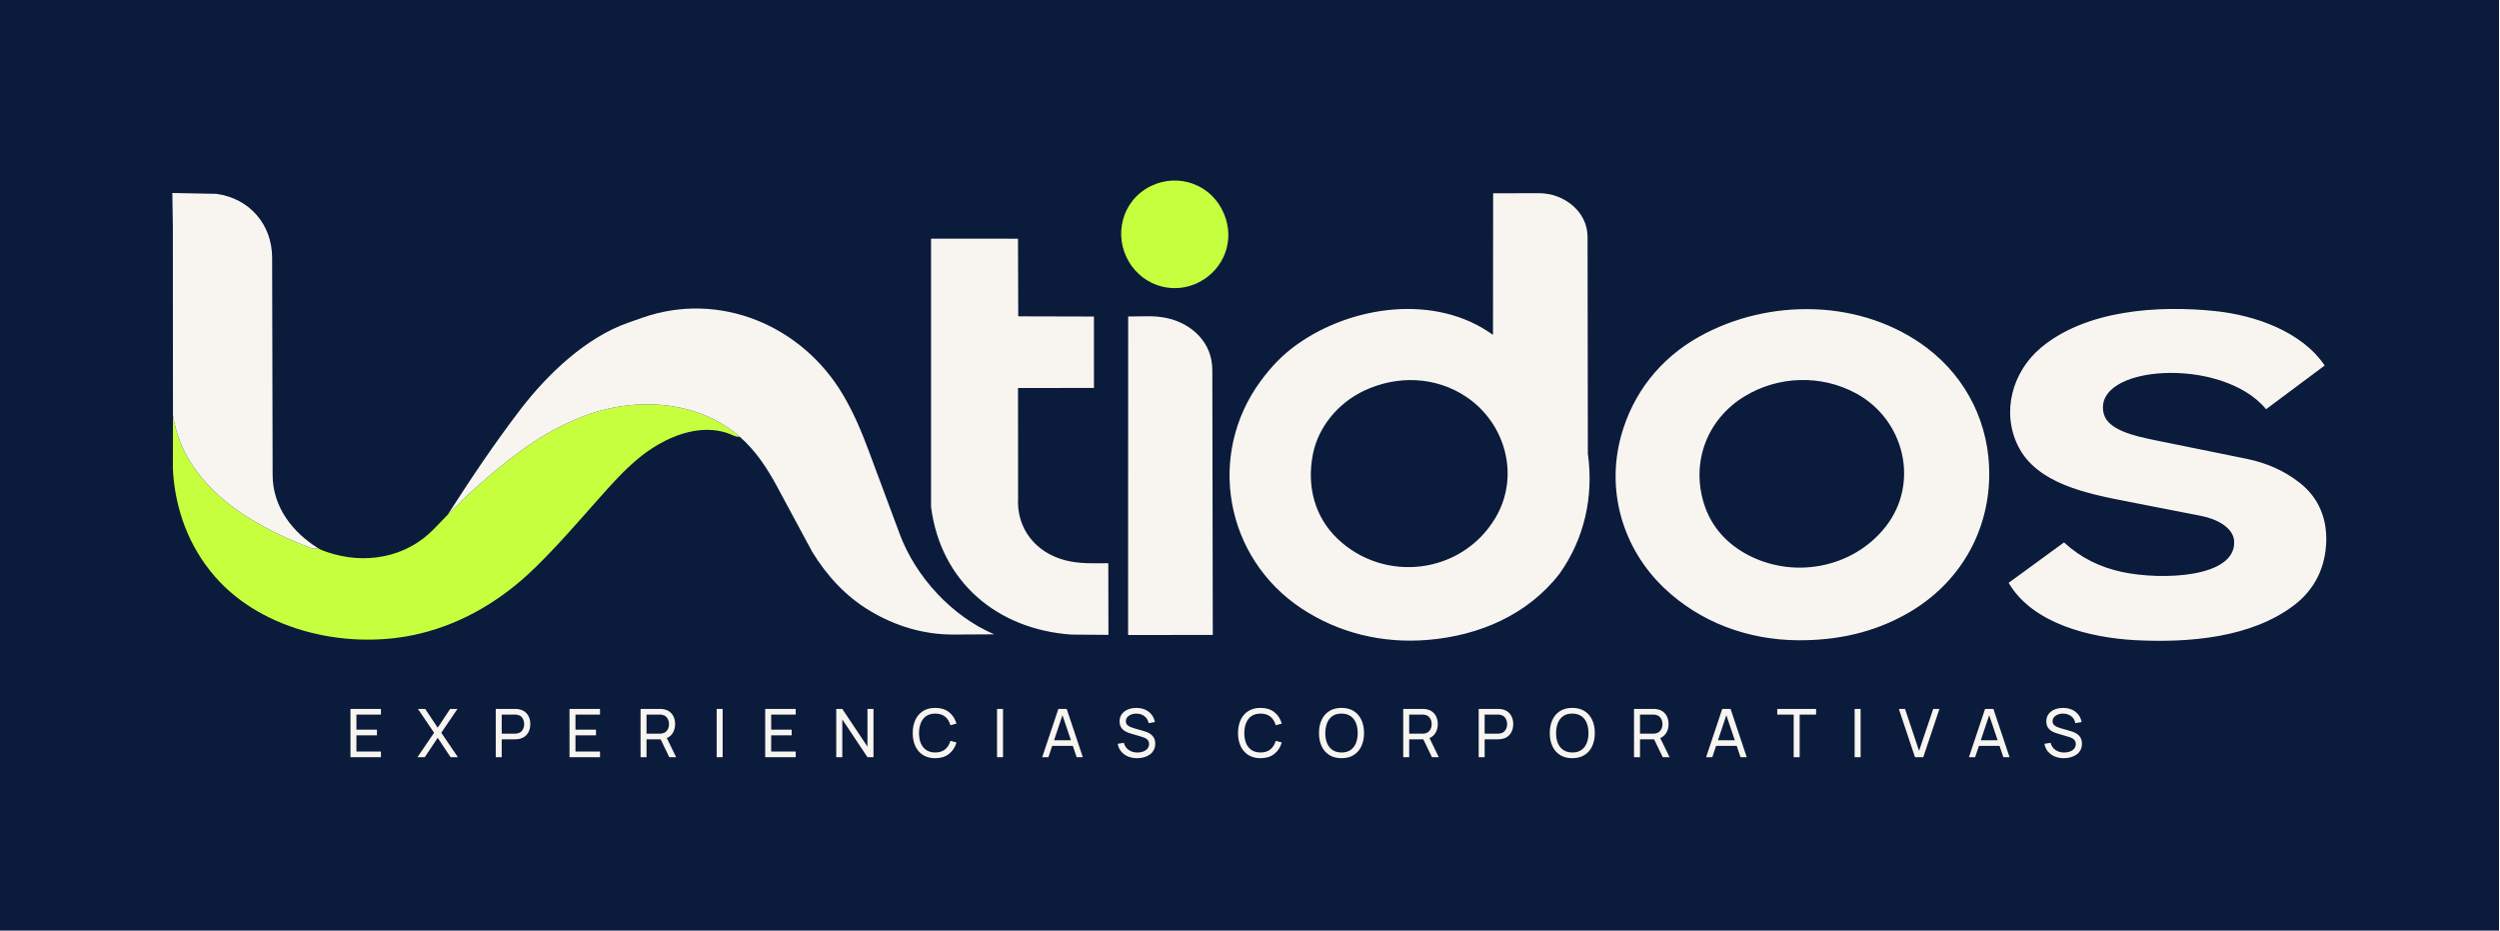
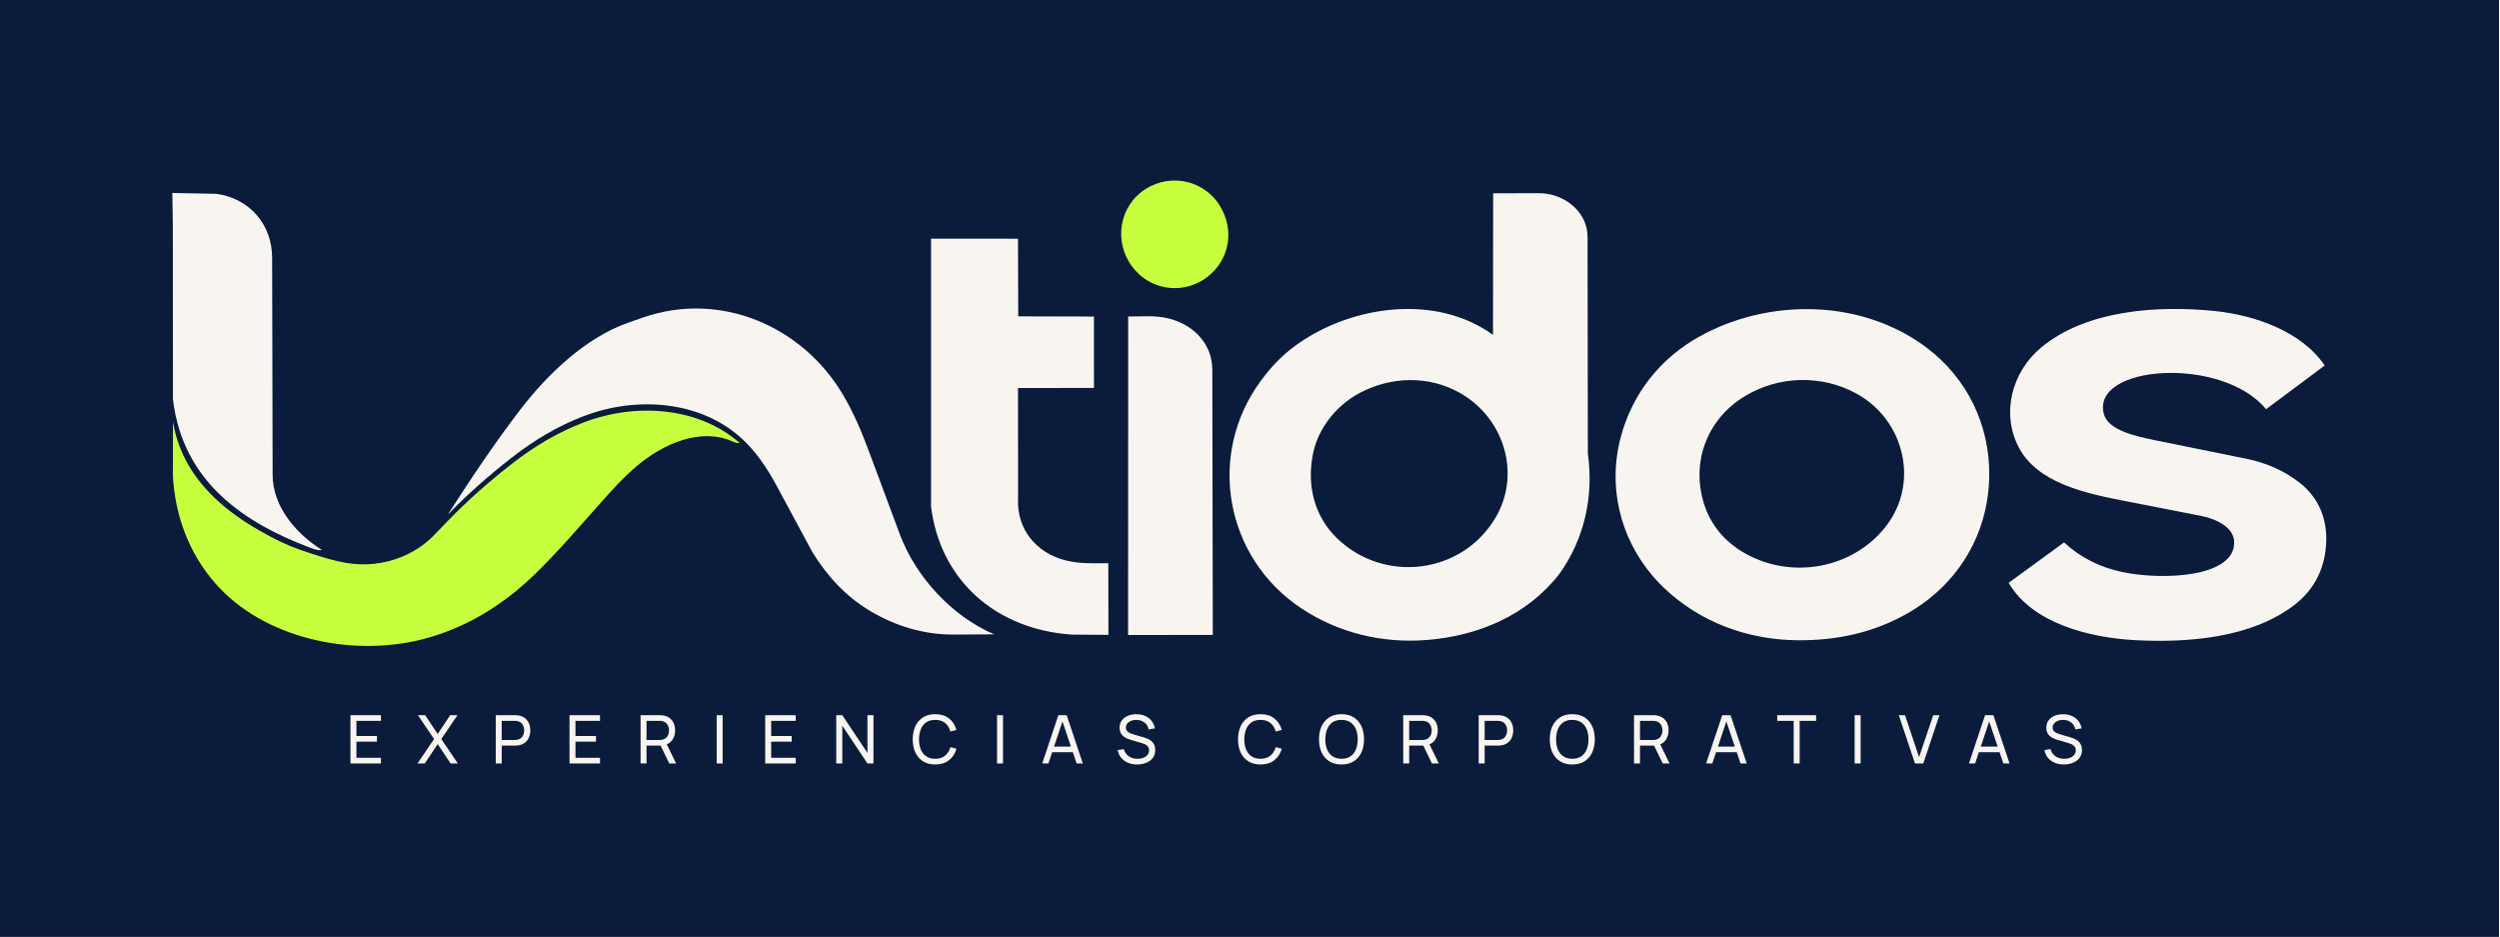
- <svg xmlns="http://www.w3.org/2000/svg" viewBox="-80 -80 1160 431.8" width="1160" height="431.8">
-   <rect id="Fondo" x="-80" y="-80" width="1160" height="431.8" fill="#0B1B3B" />
+ <svg xmlns="http://www.w3.org/2000/svg" viewBox="-80 -80 1160 434.72" width="1160" height="434.72">
+   <rect id="Fondo" x="-80" y="-80" width="1160" height="434.72" fill="#0B1B3B" />
  <g id="Logotipo">
-     <path id="gesto-acento" fill="#C6FF3D" fill-rule="nonzero" d="M263.35 122.62C262.02 122.86 260.9 122.28 259.58 121.71C245.18 115.55 228.15 122.83 216.1 132.89C209.31 138.57 203.67 144.92 197.77 151.56C187.94 162.6 178.78 173.31 168.11 183.66C153.25 198.1 135.55 208.91 115.25 213.91C82.66 221.93 42.29 213.25 19.96 187.76C7.67 173.74 1.19 156.21 0.24 137.51L0.29 112.66C5.22 144.25 34.37 162.8 63.15 173.83C64.9 174.49 66.15 174.87 67.49 174.25C69.01 175.2 69.81 175.47 71.78 176.14C89.28 182.13 108.5 178.82 121.42 165.44L127.84 158.8C137.03 149.29 146.92 140.61 157.64 132.26C167.96 124.23 178.77 117.73 190.99 113.07C215.02 103.9 244.1 105.76 263.35 122.62" />
-     <path id="gesto-asta" fill="#F8F5F0" fill-rule="nonzero" d="M67.49 174.25C66.16 174.87 64.9 174.49 63.15 173.83C34.37 162.8 5.22 144.25 0.29 112.66L0.24 24.92L0 9.54L20.41 9.94C35.82 12.03 46.28 24.14 46.32 39.53L46.55 140.42C46.58 155.34 55.94 167.06 67.49 174.25" />
+     <path id="gesto-acento" fill="#C6FF3D" fill-rule="nonzero" d="M263.35 125.54C262.02 125.78 260.9 125.21 259.58 124.64C245.18 118.47 228.15 125.76 216.1 135.82C209.31 141.49 203.67 147.85 197.77 154.49C187.94 165.53 178.78 176.23 168.11 186.59C153.25 201.02 135.55 211.84 115.25 216.84C82.66 224.85 42.29 216.18 19.96 190.69C7.67 176.67 1.19 159.14 0.24 140.43L0.29 115.58C1.6 123.98 4.79 131.99 9.51 139.06C14.17 146.05 20.18 152.05 26.81 157.18C31.13 160.52 35.72 163.51 40.48 166.2C45.1 168.83 49.89 171.36 54.8 173.39C57.86 174.65 60.99 175.71 64.13 176.74C69.55 178.51 75.01 180.22 80.64 181.18C89.36 182.65 98.13 181.76 106.35 178.43C112.04 176.13 117.16 172.77 121.42 168.37L127.84 161.73C137.03 152.22 146.92 143.53 157.64 135.18C167.96 127.15 178.77 120.66 190.99 115.99C215.02 106.83 244.1 108.69 263.35 125.54" />
+     <path id="gesto-asta" fill="#F8F5F0" fill-rule="nonzero" d="M69.37 175.12C68.03 175.73 64.9 174.49 63.15 173.83C34.37 162.8 4.99 144.4 0.29 105.34L0.23 24.91L0 9.54L20.41 9.94C35.82 12.03 46.29 24.14 46.32 39.53L46.55 140.42C46.59 155.34 57.82 167.93 69.37 175.12" />
    <path id="gesto-onda" fill="#F8F5F0" fill-rule="nonzero" d="M263.35 122.62C244.1 105.76 215.02 103.9 190.99 113.07C178.77 117.73 167.96 124.23 157.64 132.26C146.92 140.61 137.03 149.29 127.84 158.8C138.49 142.21 149.4 125.88 161.56 110.01C174.23 93.48 192.04 76.57 211.62 69.72L218.26 67.39C253.97 54.9 292.29 70.93 311.37 103.28C316.36 111.75 319.95 120.3 323.44 129.69L337.66 167.85C345.03 187.62 361.81 205.92 381.5 214.33L362.65 214.43C348.81 214.5 335.59 210.5 323.73 203.38C312.52 196.65 303.88 187.22 297.05 176.11L280.86 146.05C276.04 137.09 270.78 129.12 263.35 122.62" />
    <path id="letras" fill="#F8F5F0" fill-rule="nonzero" d="M392.58 150.98C391.76 165.52 400.99 176.5 414.5 179.98C420.99 181.65 427.49 181.39 434.46 181.31L434.52 214.58L417.41 214.45C382.86 212.06 356.64 189.92 352.18 155.2L352.18 30.73L392.54 30.76L392.65 66.78L427.79 66.87L427.8 100L392.55 100.04ZM392.58 150.98M482.74 91.62L482.96 214.62L443.65 214.63L443.68 66.86C450.07 66.87 455.84 66.26 461.89 67.63C473.23 70.2 482.72 78.89 482.74 91.62M614.18 160.24C625.72 140.78 618.76 116.23 600.56 104.09C586.34 94.6 568.57 94.09 553.36 101.21C540.75 107.12 531.87 118.47 529.45 130.66C526.47 145.59 530.27 159.8 540.75 169.87C562.49 190.77 598.56 186.56 614.18 160.24M643.82 186.33C628.98 205.36 606.53 214.98 582.59 216.93C561.62 218.64 541.33 213.69 524.14 202.32C488.69 178.86 479.98 131.13 505.14 96.86C509.95 90.32 515.12 84.77 522.02 79.86C547.45 61.74 586.43 56.14 613.03 75.39L613.1 9.68L634.31 9.64C646.06 9.61 656.91 18.22 656.92 29.89L657.06 130.48C659.85 150.51 655.42 170.08 643.82 186.33M729.86 176.66C751.58 189.05 779.95 183.94 795.3 164.36C811.18 144.12 804.02 114.79 781.7 102.6C765.41 93.71 745.45 94.33 729.73 103.95C712.47 114.5 704.93 134.26 710.92 153.58C713.95 163.34 720.35 171.23 729.86 176.66M805.72 204.43C789.86 213.56 772.72 217.2 754.6 217.08C731.37 216.92 709.19 208.77 692.43 192.8C673.29 174.57 665.49 147.88 672.45 122.39C677.9 102.41 690.69 86.27 708.83 76.17C741.3 58.1 784.47 58.72 814.49 81.45C833.13 95.57 843.61 117.11 843.38 140.53C843.11 167.38 829.24 190.91 805.72 204.43M985.12 200.63C965.33 215.89 936.18 218.34 911.26 217.04C890.28 215.95 863.46 209.41 852.38 190.43L878.1 171.68C885.91 178.88 894.88 183.23 905.07 185.4C923.74 189.39 958.05 187.99 957.05 171.08C956.67 164.71 948.88 160.77 941.67 159.36L906.86 152.56C888.69 149.01 865.56 144.41 856.84 127.11C848.88 111.31 854.06 92.45 867.41 81.3C888.3 63.88 921.52 61.55 948.27 64.34C966.88 66.28 988.44 73.85 999.09 89.59L971.88 109.88C951.51 85.06 890.64 89.24 896.56 112.08C898.5 119.57 911.18 122.39 920.06 124.2L962.89 132.9C972.08 134.77 980.53 138.46 987.72 144.19C996.09 150.86 1000 160.15 999.82 170.64C999.61 182.79 994.75 193.21 985.12 200.63" />
    <path id="punto-i" fill="#C6FF3D" fill-rule="nonzero" d="M487.2 17.15C493.45 29.14 489.52 42.64 478.86 49.62C468.05 56.71 453.56 54.39 445.6 43.8C436.74 32.01 439.56 15.5 451.69 7.75C463.83 0 480.21 3.76 487.2 17.15" />
  </g>
  <g id="Descriptor">
-     <path id="descriptor" fill="#F8F5F0" fill-rule="nonzero" d="M96.83 271.33L82.68 271.33L82.68 248.93L96.83 248.93L96.83 251.56L85.45 251.56L85.45 258.57L94.97 258.57L94.97 261.2L85.45 261.2L85.45 268.7L96.83 268.7L96.83 271.33ZM117.18 271.33L113.79 271.33L121.49 259.99L113.99 248.93L117.37 248.93L123.17 257.66L128.96 248.93L132.35 248.93L124.85 259.99L132.54 271.33L129.16 271.33L123.17 262.34L117.18 271.33ZM152.89 271.33L150.12 271.33L150.12 248.93L158.97 248.93Q159.3 248.93 159.75 248.95Q160.2 248.98 160.62 249.05L160.62 249.05Q162.44 249.33 163.67 250.3Q164.91 251.26 165.53 252.73Q166.16 254.2 166.16 255.99L166.16 255.99Q166.16 257.77 165.53 259.24Q164.9 260.71 163.66 261.68Q162.42 262.65 160.62 262.93L160.62 262.93Q160.2 262.99 159.75 263.02Q159.3 263.05 158.97 263.05L158.97 263.05L152.89 263.05L152.89 271.33ZM152.89 251.56L152.89 260.43L158.88 260.43Q159.17 260.43 159.55 260.39Q159.93 260.36 160.28 260.29L160.28 260.29Q161.35 260.04 162.03 259.38Q162.7 258.71 163.01 257.82Q163.32 256.93 163.32 255.99L163.32 255.99Q163.32 255.06 163.01 254.16Q162.7 253.27 162.03 252.6Q161.35 251.93 160.28 251.7L160.28 251.7Q159.93 251.61 159.55 251.58Q159.17 251.56 158.88 251.56L158.88 251.56L152.89 251.56ZM198.52 271.33L184.36 271.33L184.36 248.93L198.52 248.93L198.52 251.56L187.13 251.56L187.13 258.57L196.65 258.57L196.65 261.2L187.13 261.2L187.13 268.7L198.52 268.7L198.52 271.33ZM220.11 271.33L217.34 271.33L217.34 248.93L226.19 248.93Q226.52 248.93 226.97 248.95Q227.42 248.98 227.84 249.05L227.84 249.05Q229.66 249.33 230.9 250.3Q232.13 251.26 232.76 252.73Q233.38 254.2 233.38 255.99L233.38 255.99Q233.38 258.59 232.03 260.5Q230.67 262.4 228.06 262.88L228.06 262.88L227 263.05L220.11 263.05L220.11 271.33ZM233.85 271.33L230.67 271.33L226.25 262.21L228.99 261.37L233.85 271.33ZM220.11 251.56L220.11 260.43L226.1 260.43Q226.39 260.43 226.78 260.39Q227.16 260.36 227.5 260.29L227.5 260.29Q228.57 260.04 229.25 259.38Q229.93 258.71 230.24 257.82Q230.55 256.93 230.55 255.99L230.55 255.99Q230.55 255.06 230.24 254.16Q229.93 253.27 229.25 252.6Q228.57 251.93 227.5 251.7L227.5 251.7Q227.16 251.61 226.78 251.58Q226.39 251.56 226.1 251.56L226.1 251.56L220.11 251.56ZM255.44 271.33L252.67 271.33L252.67 248.93L255.44 248.93L255.44 271.33ZM289.36 271.33L275.2 271.33L275.2 248.93L289.36 248.93L289.36 251.56L277.97 251.56L277.97 258.57L287.49 258.57L287.49 261.2L277.97 261.2L277.97 268.7L289.36 268.7L289.36 271.33ZM310.98 271.33L308.18 271.33L308.18 248.93L310.98 248.93L322.66 266.43L322.66 248.93L325.46 248.93L325.46 271.33L322.66 271.33L310.98 253.81L310.98 271.33ZM354.12 271.8L354.12 271.8Q350.78 271.8 348.44 270.32Q346.11 268.84 344.89 266.21Q343.67 263.58 343.67 260.13L343.67 260.13Q343.67 256.68 344.89 254.05Q346.11 251.42 348.44 249.94Q350.78 248.46 354.12 248.46L354.12 248.46Q358.01 248.46 360.52 250.44Q363.03 252.41 363.98 255.76L363.98 255.76L361.17 256.51Q360.48 254 358.72 252.55Q356.97 251.11 354.12 251.11L354.12 251.11Q351.62 251.11 349.95 252.24Q348.29 253.38 347.45 255.41Q346.61 257.44 346.59 260.13L346.59 260.13Q346.58 262.81 347.42 264.84Q348.26 266.87 349.94 268.01Q351.62 269.15 354.12 269.15L354.12 269.15Q356.97 269.15 358.72 267.7Q360.48 266.24 361.17 263.75L361.17 263.75L363.98 264.5Q363.03 267.83 360.52 269.81Q358.01 271.8 354.12 271.8ZM385.58 271.33L382.81 271.33L382.81 248.93L385.58 248.93L385.58 271.33ZM406.66 271.33L403.78 271.33L411.28 248.93L415.14 248.93L422.63 271.33L419.76 271.33L412.74 250.55L413.61 250.55L406.66 271.33ZM419.02 266.09L407.39 266.09L407.39 263.49L419.02 263.49L419.02 266.09ZM447.85 271.8L447.85 271.8Q445.47 271.8 443.57 270.99Q441.66 270.18 440.43 268.68Q439.19 267.18 438.82 265.12L438.82 265.12L441.68 264.67Q442.22 266.79 443.94 267.98Q445.66 269.17 447.99 269.17L447.99 269.17Q449.5 269.17 450.72 268.69Q451.94 268.22 452.66 267.33Q453.38 266.45 453.38 265.23L453.38 265.23Q453.38 264.49 453.12 263.95Q452.86 263.41 452.42 263.03Q451.98 262.65 451.42 262.39Q450.86 262.12 450.25 261.95L450.25 261.95L444.54 260.25Q443.61 259.97 442.74 259.55Q441.86 259.12 441.18 258.47Q440.5 257.83 440.09 256.92Q439.69 256.01 439.69 254.76L439.69 254.76Q439.69 252.77 440.72 251.36Q441.76 249.96 443.53 249.21Q445.3 248.46 447.53 248.48L447.53 248.48Q449.78 248.49 451.56 249.28Q453.34 250.07 454.52 251.53Q455.69 252.99 456.1 255.03L456.1 255.03L453.16 255.54Q452.92 254.17 452.12 253.18Q451.32 252.2 450.12 251.66Q448.93 251.12 447.5 251.11L447.5 251.11Q446.13 251.09 445.02 251.54Q443.92 251.99 443.26 252.8Q442.61 253.6 442.61 254.64L442.61 254.64Q442.61 255.67 443.2 256.3Q443.79 256.93 444.66 257.29Q445.52 257.66 446.34 257.89L446.34 257.89L450.61 259.12Q451.34 259.32 452.29 259.68Q453.25 260.04 454.15 260.68Q455.06 261.33 455.65 262.39Q456.24 263.46 456.24 265.08L456.24 265.08Q456.24 266.69 455.59 267.95Q454.95 269.21 453.8 270.06Q452.64 270.91 451.12 271.35Q449.6 271.8 447.85 271.8ZM505.12 271.8L505.12 271.8Q501.78 271.8 499.44 270.32Q497.11 268.84 495.89 266.21Q494.67 263.58 494.67 260.13L494.67 260.13Q494.67 256.68 495.89 254.05Q497.11 251.42 499.44 249.94Q501.78 248.46 505.12 248.46L505.12 248.46Q509.01 248.46 511.52 250.44Q514.03 252.41 514.98 255.76L514.98 255.76L512.17 256.51Q511.48 254 509.72 252.55Q507.97 251.11 505.12 251.11L505.12 251.11Q502.62 251.11 500.95 252.24Q499.29 253.38 498.45 255.41Q497.61 257.44 497.59 260.13L497.59 260.13Q497.58 262.81 498.42 264.84Q499.26 266.87 500.94 268.01Q502.62 269.15 505.12 269.15L505.12 269.15Q507.97 269.15 509.72 267.7Q511.48 266.24 512.17 263.75L512.17 263.75L514.98 264.5Q514.03 267.83 511.52 269.81Q509.01 271.8 505.12 271.8ZM542.71 271.8L542.71 271.8Q539.36 271.8 537.03 270.32Q534.69 268.84 533.47 266.21Q532.25 263.58 532.25 260.13L532.25 260.13Q532.25 256.68 533.47 254.05Q534.69 251.42 537.03 249.94Q539.36 248.46 542.71 248.46L542.71 248.46Q546.07 248.46 548.4 249.94Q550.73 251.42 551.95 254.05Q553.16 256.68 553.16 260.13L553.16 260.13Q553.16 263.58 551.95 266.21Q550.73 268.84 548.4 270.32Q546.07 271.8 542.71 271.8ZM542.71 269.15L542.71 269.15Q545.21 269.17 546.88 268.02Q548.55 266.88 549.39 264.84Q550.22 262.81 550.22 260.13L550.22 260.13Q550.22 257.44 549.39 255.42Q548.55 253.39 546.88 252.26Q545.21 251.12 542.71 251.11L542.71 251.11Q540.2 251.09 538.54 252.23Q536.89 253.36 536.05 255.4Q535.21 257.44 535.19 260.13L535.19 260.13Q535.18 262.81 536.02 264.83Q536.86 266.85 538.53 267.99Q540.2 269.14 542.71 269.15ZM574.13 271.33L571.36 271.33L571.36 248.93L580.21 248.93Q580.54 248.93 580.99 248.95Q581.44 248.98 581.86 249.05L581.86 249.05Q583.68 249.33 584.92 250.3Q586.16 251.26 586.78 252.73Q587.4 254.2 587.4 255.99L587.4 255.99Q587.4 258.59 586.05 260.5Q584.69 262.4 582.08 262.88L582.08 262.88L581.02 263.05L574.13 263.05L574.13 271.33ZM587.87 271.33L584.69 271.33L580.28 262.21L583.01 261.37L587.87 271.33ZM574.13 251.56L574.13 260.43L580.12 260.43Q580.42 260.43 580.8 260.39Q581.18 260.36 581.52 260.29L581.52 260.29Q582.59 260.04 583.27 259.38Q583.95 258.71 584.26 257.82Q584.57 256.93 584.57 255.99L584.57 255.99Q584.57 255.06 584.26 254.16Q583.95 253.27 583.27 252.6Q582.59 251.93 581.52 251.7L581.52 251.7Q581.18 251.61 580.8 251.58Q580.42 251.56 580.12 251.56L580.12 251.56L574.13 251.56ZM609.15 271.33L606.38 271.33L606.38 248.93L615.23 248.93Q615.56 248.93 616.01 248.95Q616.46 248.98 616.88 249.05L616.88 249.05Q618.7 249.33 619.94 250.3Q621.18 251.26 621.8 252.73Q622.42 254.2 622.42 255.99L622.42 255.99Q622.42 257.77 621.79 259.24Q621.16 260.71 619.92 261.68Q618.69 262.65 616.88 262.93L616.88 262.93Q616.46 262.99 616.01 263.02Q615.56 263.05 615.23 263.05L615.23 263.05L609.15 263.05L609.15 271.33ZM609.15 251.56L609.15 260.43L615.14 260.43Q615.44 260.43 615.82 260.39Q616.2 260.36 616.54 260.29L616.54 260.29Q617.61 260.04 618.29 259.38Q618.97 258.71 619.28 257.82Q619.59 256.93 619.59 255.99L619.59 255.99Q619.59 255.06 619.28 254.16Q618.97 253.27 618.29 252.6Q617.61 251.93 616.54 251.7L616.54 251.7Q616.2 251.61 615.82 251.58Q615.44 251.56 615.14 251.56L615.14 251.56L609.15 251.56ZM649.83 271.8L649.83 271.8Q646.49 271.8 644.15 270.32Q641.82 268.84 640.6 266.21Q639.38 263.58 639.38 260.13L639.38 260.13Q639.38 256.68 640.6 254.05Q641.82 251.42 644.15 249.94Q646.49 248.46 649.83 248.46L649.83 248.46Q653.19 248.46 655.53 249.94Q657.86 251.42 659.07 254.05Q660.29 256.68 660.29 260.13L660.29 260.13Q660.29 263.58 659.07 266.21Q657.86 268.84 655.53 270.32Q653.19 271.8 649.83 271.8ZM649.83 269.15L649.83 269.15Q652.34 269.17 654.01 268.02Q655.68 266.88 656.51 264.84Q657.35 262.81 657.35 260.13L657.35 260.13Q657.35 257.44 656.51 255.42Q655.68 253.39 654.01 252.26Q652.34 251.12 649.83 251.11L649.83 251.11Q647.33 251.09 645.67 252.23Q644.01 253.36 643.17 255.4Q642.33 257.44 642.32 260.13L642.32 260.13Q642.3 262.81 643.14 264.83Q643.98 266.85 645.66 267.99Q647.33 269.14 649.83 269.15ZM681.26 271.33L678.49 271.33L678.49 248.93L687.34 248.93Q687.67 248.93 688.12 248.95Q688.57 248.98 688.99 249.05L688.99 249.05Q690.81 249.33 692.05 250.3Q693.28 251.26 693.9 252.73Q694.53 254.2 694.53 255.99L694.53 255.99Q694.53 258.59 693.17 260.5Q691.82 262.4 689.21 262.88L689.21 262.88L688.15 263.05L681.26 263.05L681.26 271.33ZM694.99 271.33L691.82 271.33L687.4 262.21L690.14 261.37L694.99 271.33ZM681.26 251.56L681.26 260.43L687.25 260.43Q687.54 260.43 687.92 260.39Q688.3 260.36 688.65 260.29L688.65 260.29Q689.72 260.04 690.4 259.38Q691.07 258.71 691.38 257.82Q691.7 256.93 691.7 255.99L691.7 255.99Q691.7 255.06 691.38 254.16Q691.07 253.27 690.4 252.6Q689.72 251.93 688.65 251.7L688.65 251.7Q688.3 251.61 687.92 251.58Q687.54 251.56 687.25 251.56L687.25 251.56L681.26 251.56ZM714.83 271.33L711.95 271.33L719.45 248.93L723.31 248.93L730.81 271.33L727.93 271.33L720.91 250.55L721.78 250.55L714.83 271.33ZM727.2 266.09L715.56 266.09L715.56 263.49L727.2 263.49L727.2 266.09ZM755.37 271.33L752.6 271.33L752.6 251.56L744.97 251.56L744.97 248.93L763.01 248.93L763.01 251.56L755.37 251.56L755.37 271.33ZM783.67 271.33L780.9 271.33L780.9 248.93L783.67 248.93L783.67 271.33ZM812.76 271.33L808.91 271.33L801.41 248.93L804.29 248.93L810.8 268.39L817.38 248.93L820.26 248.93L812.76 271.33ZM836.83 271.33L833.95 271.33L841.45 248.93L845.31 248.93L852.81 271.33L849.93 271.33L842.91 250.55L843.79 250.55L836.83 271.33ZM849.2 266.09L837.56 266.09L837.56 263.49L849.2 263.49L849.2 266.09ZM878.03 271.8L878.03 271.8Q875.65 271.8 873.74 270.99Q871.84 270.18 870.6 268.68Q869.36 267.18 868.99 265.12L868.99 265.12L871.85 264.67Q872.4 266.79 874.11 267.98Q875.83 269.17 878.17 269.17L878.17 269.17Q879.68 269.17 880.9 268.69Q882.12 268.22 882.83 267.33Q883.55 266.45 883.55 265.23L883.55 265.23Q883.55 264.49 883.29 263.95Q883.04 263.41 882.59 263.03Q882.15 262.65 881.59 262.39Q881.03 262.12 880.42 261.95L880.42 261.95L874.71 260.25Q873.78 259.97 872.91 259.55Q872.04 259.12 871.35 258.47Q870.67 257.83 870.26 256.92Q869.86 256.01 869.86 254.76L869.86 254.76Q869.86 252.77 870.89 251.36Q871.93 249.96 873.7 249.21Q875.48 248.46 877.7 248.48L877.7 248.48Q879.96 248.49 881.74 249.28Q883.52 250.07 884.69 251.53Q885.87 252.99 886.27 255.03L886.27 255.03L883.33 255.54Q883.1 254.17 882.3 253.18Q881.5 252.2 880.3 251.66Q879.1 251.12 877.67 251.11L877.67 251.11Q876.3 251.09 875.2 251.54Q874.09 251.99 873.44 252.8Q872.78 253.6 872.78 254.64L872.78 254.64Q872.78 255.67 873.38 256.3Q873.97 256.93 874.83 257.29Q875.69 257.66 876.52 257.89L876.52 257.89L880.78 259.12Q881.51 259.32 882.47 259.68Q883.42 260.04 884.33 260.68Q885.23 261.33 885.82 262.39Q886.41 263.46 886.41 265.08L886.41 265.08Q886.41 266.69 885.77 267.95Q885.12 269.21 883.97 270.06Q882.82 270.91 881.29 271.35Q879.77 271.8 878.03 271.8Z" />
+     <path id="descriptor" fill="#F8F5F0" fill-rule="nonzero" d="M96.83 274.25L82.68 274.25L82.68 251.85L96.83 251.85L96.83 254.48L85.45 254.48L85.45 261.49L94.97 261.49L94.97 264.12L85.45 264.12L85.45 271.62L96.83 271.62L96.83 274.25ZM117.18 274.25L113.79 274.25L121.49 262.91L113.99 251.85L117.37 251.85L123.17 260.58L128.96 251.85L132.35 251.85L124.85 262.91L132.54 274.25L129.16 274.25L123.17 265.26L117.18 274.25ZM152.89 274.25L150.12 274.25L150.12 251.85L158.97 251.85Q159.3 251.85 159.75 251.87Q160.2 251.9 160.62 251.97L160.62 251.97Q162.44 252.25 163.67 253.22Q164.91 254.18 165.53 255.65Q166.16 257.12 166.16 258.91L166.16 258.91Q166.16 260.69 165.53 262.16Q164.9 263.63 163.66 264.6Q162.42 265.57 160.62 265.85L160.62 265.85Q160.2 265.91 159.75 265.94Q159.3 265.97 158.97 265.97L158.97 265.97L152.89 265.97L152.89 274.25ZM152.89 254.48L152.89 263.35L158.88 263.35Q159.17 263.35 159.55 263.31Q159.93 263.28 160.28 263.21L160.28 263.21Q161.35 262.96 162.03 262.3Q162.7 261.63 163.01 260.74Q163.32 259.85 163.32 258.91L163.32 258.91Q163.32 257.98 163.01 257.08Q162.7 256.19 162.03 255.52Q161.35 254.85 160.28 254.62L160.28 254.62Q159.93 254.53 159.55 254.5Q159.17 254.48 158.88 254.48L158.88 254.48L152.89 254.48ZM198.52 274.25L184.36 274.25L184.36 251.85L198.52 251.85L198.52 254.48L187.13 254.48L187.13 261.49L196.65 261.49L196.65 264.12L187.13 264.12L187.13 271.62L198.52 271.62L198.52 274.25ZM220.11 274.25L217.34 274.25L217.34 251.85L226.19 251.85Q226.52 251.85 226.97 251.87Q227.42 251.9 227.84 251.97L227.84 251.97Q229.66 252.25 230.9 253.22Q232.13 254.18 232.76 255.65Q233.38 257.12 233.38 258.91L233.38 258.91Q233.38 261.51 232.03 263.42Q230.67 265.32 228.06 265.8L228.06 265.8L227 265.97L220.11 265.97L220.11 274.25ZM233.85 274.25L230.67 274.25L226.25 265.13L228.99 264.29L233.85 274.25ZM220.11 254.48L220.11 263.35L226.1 263.35Q226.39 263.35 226.78 263.31Q227.16 263.28 227.5 263.21L227.5 263.21Q228.57 262.96 229.25 262.3Q229.93 261.63 230.24 260.74Q230.55 259.85 230.55 258.91L230.55 258.91Q230.55 257.98 230.24 257.08Q229.93 256.19 229.25 255.52Q228.57 254.85 227.5 254.62L227.5 254.62Q227.16 254.53 226.78 254.5Q226.39 254.48 226.1 254.48L226.1 254.48L220.11 254.48ZM255.44 274.25L252.67 274.25L252.67 251.85L255.44 251.85L255.44 274.25ZM289.36 274.25L275.2 274.25L275.2 251.85L289.36 251.85L289.36 254.48L277.97 254.48L277.97 261.49L287.49 261.49L287.49 264.12L277.97 264.12L277.97 271.62L289.36 271.62L289.36 274.25ZM310.98 274.25L308.18 274.25L308.18 251.85L310.98 251.85L322.66 269.35L322.66 251.85L325.46 251.85L325.46 274.25L322.66 274.25L310.98 256.73L310.98 274.25ZM354.12 274.72L354.12 274.72Q350.78 274.72 348.44 273.24Q346.11 271.76 344.89 269.13Q343.67 266.5 343.67 263.05L343.67 263.05Q343.67 259.6 344.89 256.97Q346.11 254.34 348.44 252.86Q350.78 251.38 354.12 251.38L354.12 251.38Q358.01 251.38 360.52 253.36Q363.03 255.33 363.98 258.68L363.98 258.68L361.17 259.43Q360.48 256.92 358.72 255.47Q356.97 254.03 354.12 254.03L354.12 254.03Q351.62 254.03 349.95 255.16Q348.29 256.3 347.45 258.33Q346.61 260.36 346.59 263.05L346.59 263.05Q346.58 265.73 347.42 267.76Q348.26 269.79 349.94 270.93Q351.62 272.07 354.12 272.07L354.12 272.07Q356.97 272.07 358.72 270.62Q360.48 269.16 361.17 266.67L361.17 266.67L363.98 267.42Q363.03 270.75 360.52 272.73Q358.01 274.72 354.12 274.72ZM385.58 274.25L382.81 274.25L382.81 251.85L385.58 251.85L385.58 274.25ZM406.66 274.25L403.78 274.25L411.28 251.85L415.14 251.85L422.63 274.25L419.76 274.25L412.74 253.47L413.61 253.47L406.66 274.25ZM419.02 269.01L407.39 269.01L407.39 266.41L419.02 266.41L419.02 269.01ZM447.85 274.72L447.85 274.72Q445.47 274.72 443.57 273.91Q441.66 273.1 440.43 271.6Q439.19 270.1 438.82 268.04L438.82 268.04L441.68 267.59Q442.22 269.71 443.94 270.9Q445.66 272.09 447.99 272.09L447.99 272.09Q449.5 272.09 450.72 271.61Q451.94 271.14 452.66 270.25Q453.38 269.37 453.38 268.15L453.38 268.15Q453.38 267.41 453.12 266.87Q452.86 266.33 452.42 265.95Q451.98 265.57 451.42 265.31Q450.86 265.04 450.25 264.87L450.25 264.87L444.54 263.17Q443.61 262.89 442.74 262.47Q441.86 262.04 441.18 261.39Q440.5 260.75 440.09 259.84Q439.69 258.93 439.69 257.68L439.69 257.68Q439.69 255.69 440.72 254.28Q441.76 252.88 443.53 252.13Q445.3 251.38 447.53 251.4L447.53 251.4Q449.78 251.41 451.56 252.2Q453.34 252.99 454.52 254.45Q455.69 255.91 456.1 257.95L456.1 257.95L453.16 258.46Q452.92 257.09 452.12 256.1Q451.32 255.12 450.12 254.58Q448.93 254.04 447.5 254.03L447.5 254.03Q446.13 254.01 445.02 254.46Q443.92 254.91 443.26 255.72Q442.61 256.52 442.61 257.56L442.61 257.56Q442.61 258.59 443.2 259.22Q443.79 259.85 444.66 260.21Q445.52 260.58 446.34 260.81L446.34 260.81L450.61 262.04Q451.34 262.24 452.29 262.6Q453.25 262.96 454.15 263.6Q455.06 264.25 455.65 265.31Q456.24 266.38 456.24 268L456.24 268Q456.24 269.61 455.59 270.87Q454.95 272.13 453.8 272.98Q452.64 273.83 451.12 274.27Q449.6 274.72 447.85 274.72ZM505.12 274.72L505.12 274.72Q501.78 274.72 499.44 273.24Q497.11 271.76 495.89 269.13Q494.67 266.5 494.67 263.05L494.67 263.05Q494.67 259.6 495.89 256.97Q497.11 254.34 499.44 252.86Q501.78 251.38 505.12 251.38L505.12 251.38Q509.01 251.38 511.52 253.36Q514.03 255.33 514.98 258.68L514.98 258.68L512.17 259.43Q511.48 256.92 509.72 255.47Q507.97 254.03 505.12 254.03L505.12 254.03Q502.62 254.03 500.95 255.16Q499.29 256.3 498.45 258.33Q497.61 260.36 497.59 263.05L497.59 263.05Q497.58 265.73 498.42 267.76Q499.26 269.79 500.94 270.93Q502.62 272.07 505.12 272.07L505.12 272.07Q507.97 272.07 509.72 270.62Q511.48 269.16 512.17 266.67L512.17 266.67L514.98 267.42Q514.03 270.75 511.52 272.73Q509.01 274.72 505.12 274.72ZM542.71 274.72L542.71 274.72Q539.36 274.72 537.03 273.24Q534.69 271.76 533.47 269.13Q532.25 266.5 532.25 263.05L532.25 263.05Q532.25 259.6 533.47 256.97Q534.69 254.34 537.03 252.86Q539.36 251.38 542.71 251.38L542.71 251.38Q546.07 251.38 548.4 252.86Q550.73 254.34 551.95 256.97Q553.16 259.6 553.16 263.05L553.16 263.05Q553.16 266.5 551.95 269.13Q550.73 271.76 548.4 273.24Q546.07 274.72 542.71 274.72ZM542.71 272.07L542.71 272.07Q545.21 272.09 546.88 270.94Q548.55 269.8 549.39 267.76Q550.22 265.73 550.22 263.05L550.22 263.05Q550.22 260.36 549.39 258.34Q548.55 256.31 546.88 255.18Q545.21 254.04 542.71 254.03L542.71 254.03Q540.2 254.01 538.54 255.15Q536.89 256.28 536.05 258.32Q535.21 260.36 535.19 263.05L535.19 263.05Q535.18 265.73 536.02 267.75Q536.86 269.77 538.53 270.91Q540.2 272.06 542.71 272.07ZM574.13 274.25L571.36 274.25L571.36 251.85L580.21 251.85Q580.54 251.85 580.99 251.87Q581.44 251.9 581.86 251.97L581.86 251.97Q583.68 252.25 584.92 253.22Q586.16 254.18 586.78 255.65Q587.4 257.12 587.4 258.91L587.4 258.91Q587.4 261.51 586.05 263.42Q584.69 265.32 582.08 265.8L582.08 265.8L581.02 265.97L574.13 265.97L574.13 274.25ZM587.87 274.25L584.69 274.25L580.28 265.13L583.01 264.29L587.87 274.25ZM574.13 254.48L574.13 263.35L580.12 263.35Q580.42 263.35 580.8 263.31Q581.18 263.28 581.52 263.21L581.52 263.21Q582.59 262.96 583.27 262.3Q583.95 261.63 584.26 260.74Q584.57 259.85 584.57 258.91L584.57 258.91Q584.57 257.98 584.26 257.08Q583.95 256.19 583.27 255.52Q582.59 254.85 581.52 254.62L581.52 254.62Q581.18 254.53 580.8 254.5Q580.42 254.48 580.12 254.48L580.12 254.48L574.13 254.48ZM609.15 274.25L606.38 274.25L606.38 251.85L615.23 251.85Q615.56 251.85 616.01 251.87Q616.46 251.9 616.88 251.97L616.88 251.97Q618.7 252.25 619.94 253.22Q621.18 254.18 621.8 255.65Q622.42 257.12 622.42 258.91L622.42 258.91Q622.42 260.69 621.79 262.16Q621.16 263.63 619.92 264.6Q618.69 265.57 616.88 265.85L616.88 265.85Q616.46 265.91 616.01 265.94Q615.56 265.97 615.23 265.97L615.23 265.97L609.15 265.97L609.15 274.25ZM609.15 254.48L609.15 263.35L615.14 263.35Q615.44 263.35 615.82 263.31Q616.2 263.28 616.54 263.21L616.54 263.21Q617.61 262.96 618.29 262.3Q618.97 261.63 619.28 260.74Q619.59 259.85 619.59 258.91L619.59 258.91Q619.59 257.98 619.28 257.08Q618.97 256.19 618.29 255.52Q617.61 254.85 616.54 254.62L616.54 254.62Q616.2 254.53 615.82 254.5Q615.44 254.48 615.14 254.48L615.14 254.48L609.15 254.48ZM649.83 274.72L649.83 274.72Q646.49 274.72 644.15 273.24Q641.82 271.76 640.6 269.13Q639.38 266.5 639.38 263.05L639.38 263.05Q639.38 259.6 640.6 256.97Q641.82 254.34 644.15 252.86Q646.49 251.38 649.83 251.38L649.83 251.38Q653.19 251.38 655.53 252.86Q657.86 254.34 659.07 256.97Q660.29 259.6 660.29 263.05L660.29 263.05Q660.29 266.5 659.07 269.13Q657.86 271.76 655.53 273.24Q653.19 274.72 649.83 274.72ZM649.83 272.07L649.83 272.07Q652.34 272.09 654.01 270.94Q655.68 269.8 656.51 267.76Q657.35 265.73 657.35 263.05L657.35 263.05Q657.35 260.36 656.51 258.34Q655.68 256.31 654.01 255.18Q652.34 254.04 649.83 254.03L649.83 254.03Q647.33 254.01 645.67 255.15Q644.01 256.28 643.17 258.32Q642.33 260.36 642.32 263.05L642.32 263.05Q642.3 265.73 643.14 267.75Q643.98 269.77 645.66 270.91Q647.33 272.06 649.83 272.07ZM681.26 274.25L678.49 274.25L678.49 251.85L687.34 251.85Q687.67 251.85 688.12 251.87Q688.57 251.9 688.99 251.97L688.99 251.97Q690.81 252.25 692.05 253.22Q693.28 254.18 693.9 255.65Q694.53 257.12 694.53 258.91L694.53 258.91Q694.53 261.51 693.17 263.42Q691.82 265.32 689.21 265.8L689.21 265.8L688.15 265.97L681.26 265.97L681.26 274.25ZM694.99 274.25L691.82 274.25L687.4 265.13L690.14 264.29L694.99 274.25ZM681.26 254.48L681.26 263.35L687.25 263.35Q687.54 263.35 687.92 263.31Q688.3 263.28 688.65 263.21L688.65 263.21Q689.72 262.96 690.4 262.3Q691.07 261.63 691.38 260.74Q691.7 259.85 691.7 258.91L691.7 258.91Q691.7 257.98 691.38 257.08Q691.07 256.19 690.4 255.52Q689.72 254.85 688.65 254.62L688.65 254.62Q688.3 254.53 687.92 254.5Q687.54 254.48 687.25 254.48L687.25 254.48L681.26 254.48ZM714.83 274.25L711.95 274.25L719.45 251.85L723.31 251.85L730.81 274.25L727.93 274.25L720.91 253.47L721.78 253.47L714.83 274.25ZM727.2 269.01L715.56 269.01L715.56 266.41L727.2 266.41L727.2 269.01ZM755.37 274.25L752.6 274.25L752.6 254.48L744.97 254.48L744.97 251.85L763.01 251.85L763.01 254.48L755.37 254.48L755.37 274.25ZM783.67 274.25L780.9 274.25L780.9 251.85L783.67 251.85L783.67 274.25ZM812.76 274.25L808.91 274.25L801.41 251.85L804.29 251.85L810.8 271.31L817.38 251.85L820.26 251.85L812.76 274.25ZM836.83 274.25L833.95 274.25L841.45 251.85L845.31 251.85L852.81 274.25L849.93 274.25L842.91 253.47L843.79 253.47L836.83 274.25ZM849.2 269.01L837.56 269.01L837.56 266.41L849.2 266.41L849.2 269.01ZM878.03 274.72L878.03 274.72Q875.65 274.72 873.74 273.91Q871.84 273.1 870.6 271.6Q869.36 270.1 868.99 268.04L868.99 268.04L871.85 267.59Q872.4 269.71 874.11 270.9Q875.83 272.09 878.17 272.09L878.17 272.09Q879.68 272.09 880.9 271.61Q882.12 271.14 882.83 270.25Q883.55 269.37 883.55 268.15L883.55 268.15Q883.55 267.41 883.29 266.87Q883.04 266.33 882.59 265.95Q882.15 265.57 881.59 265.31Q881.03 265.04 880.42 264.87L880.42 264.87L874.71 263.17Q873.78 262.89 872.91 262.47Q872.04 262.04 871.35 261.39Q870.67 260.75 870.26 259.84Q869.86 258.93 869.86 257.68L869.86 257.68Q869.86 255.69 870.89 254.28Q871.93 252.88 873.7 252.13Q875.48 251.38 877.7 251.4L877.7 251.4Q879.96 251.41 881.74 252.2Q883.52 252.99 884.69 254.45Q885.87 255.91 886.27 257.95L886.27 257.95L883.33 258.46Q883.1 257.09 882.3 256.1Q881.5 255.12 880.3 254.58Q879.1 254.04 877.67 254.03L877.67 254.03Q876.3 254.01 875.2 254.46Q874.09 254.91 873.44 255.72Q872.78 256.52 872.78 257.56L872.78 257.56Q872.78 258.59 873.38 259.22Q873.97 259.85 874.83 260.21Q875.69 260.58 876.52 260.81L876.52 260.81L880.78 262.04Q881.51 262.24 882.47 262.6Q883.42 262.96 884.33 263.6Q885.23 264.25 885.82 265.31Q886.41 266.38 886.41 268L886.41 268Q886.41 269.61 885.77 270.87Q885.12 272.13 883.97 272.98Q882.82 273.83 881.29 274.27Q879.77 274.72 878.03 274.72Z" />
  </g>
</svg>
